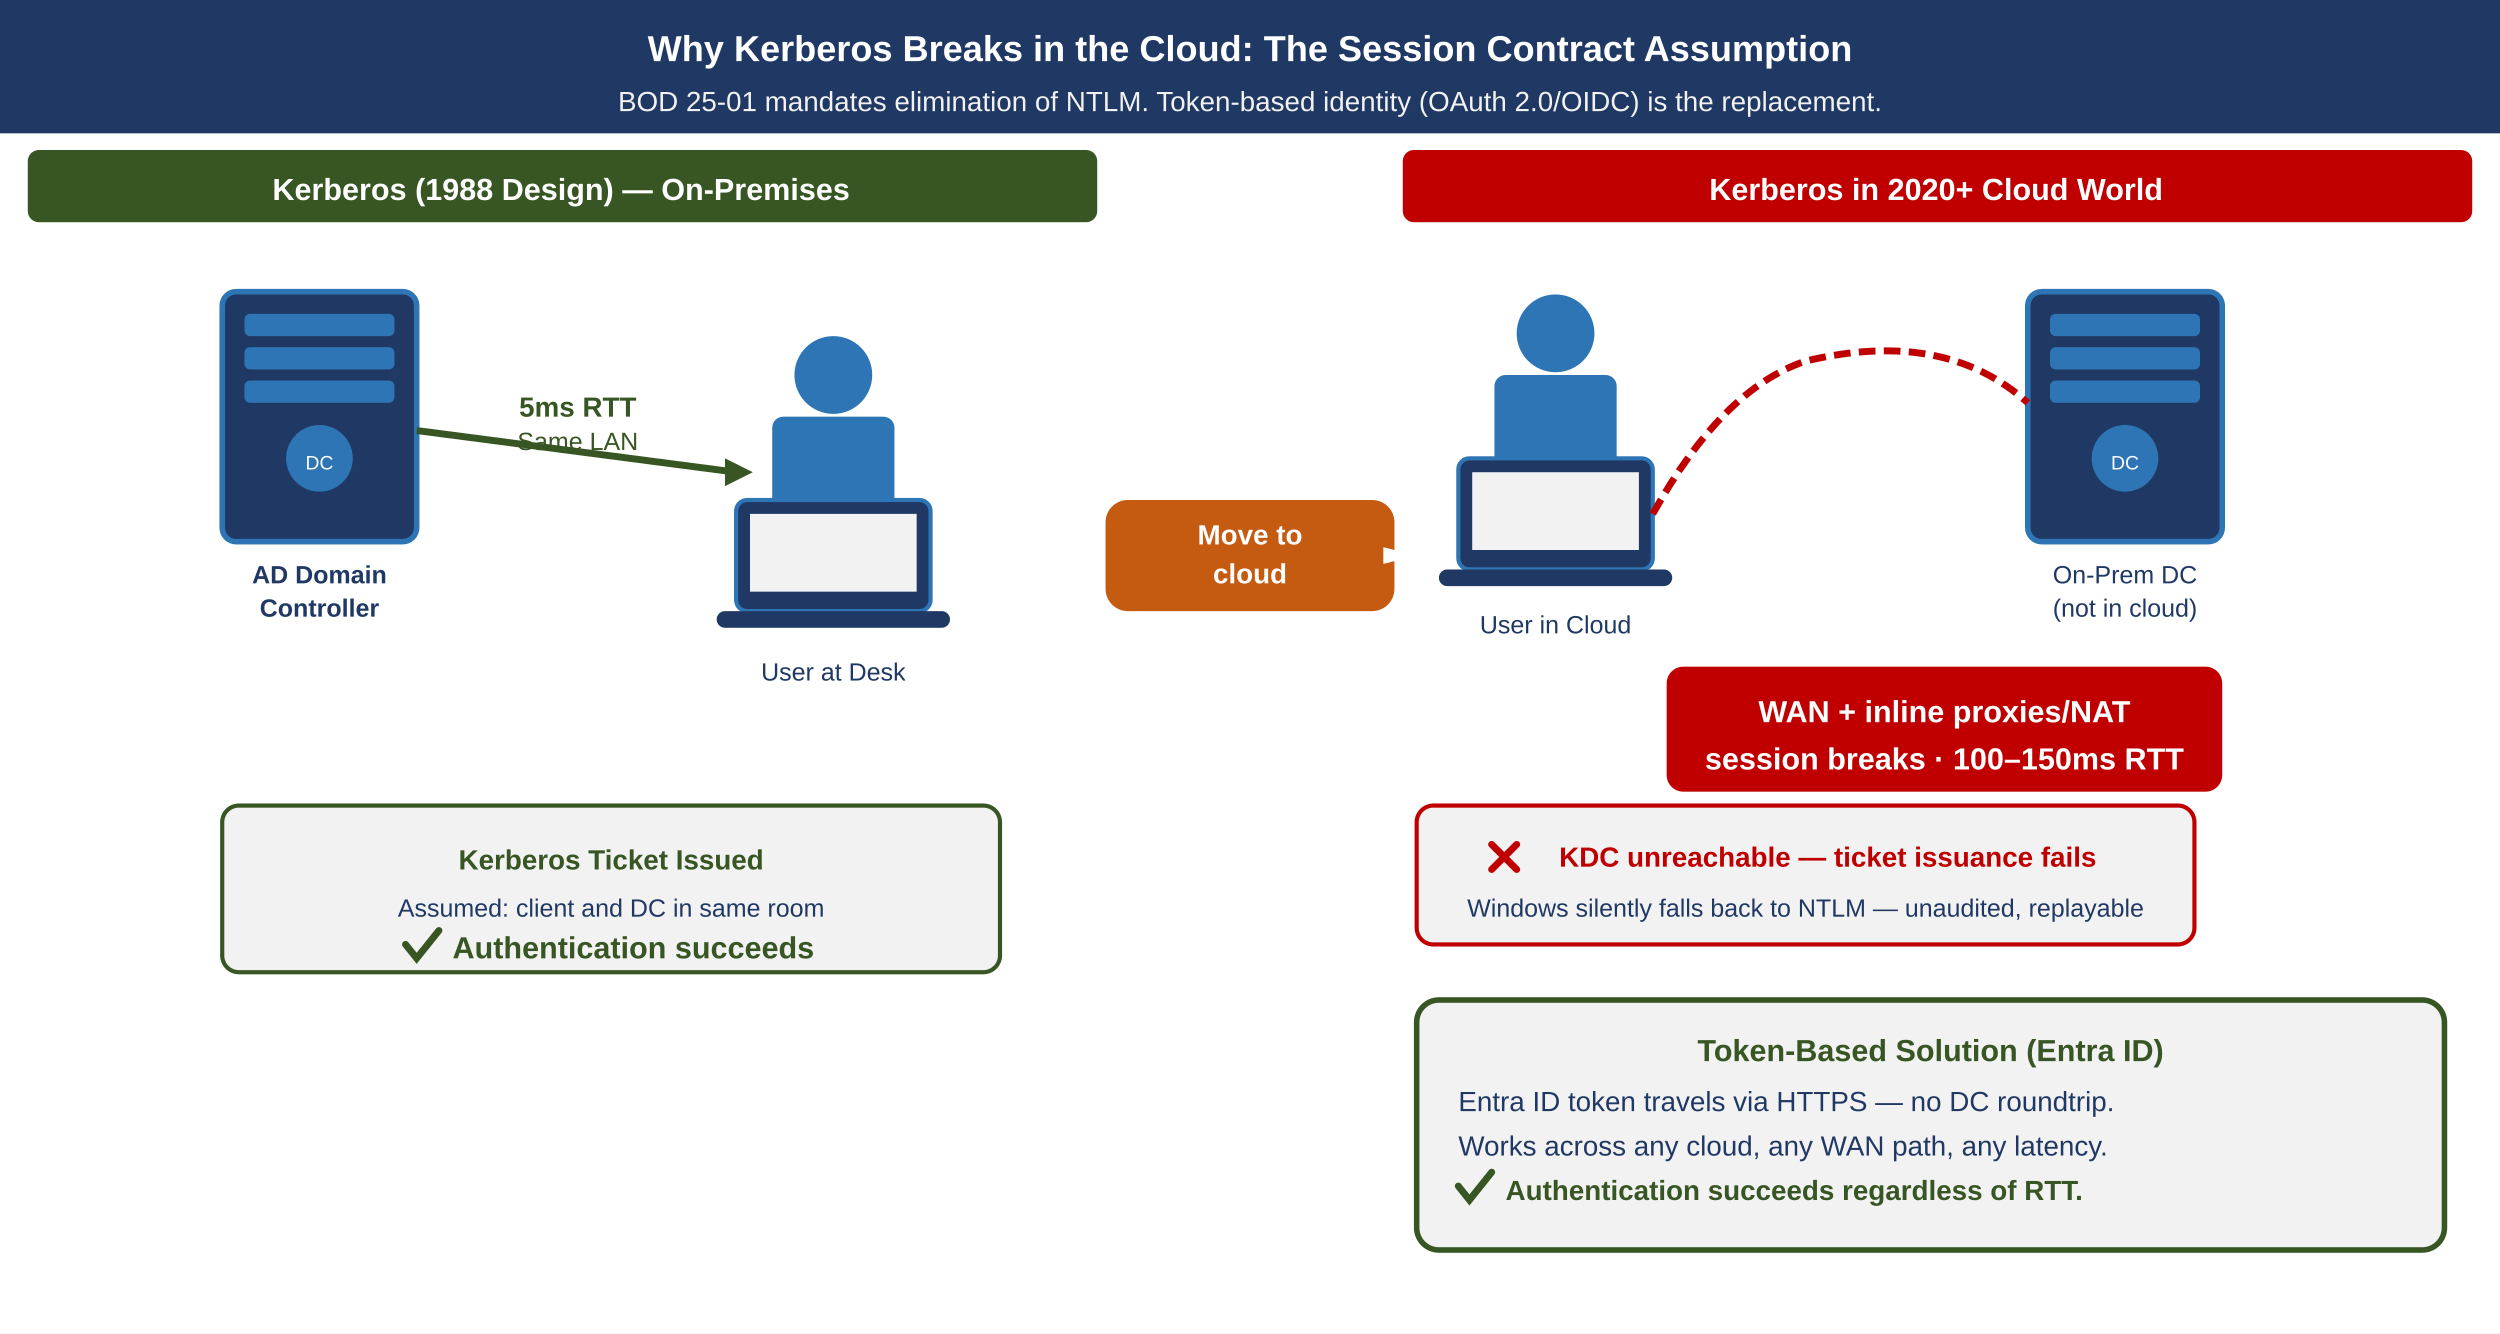
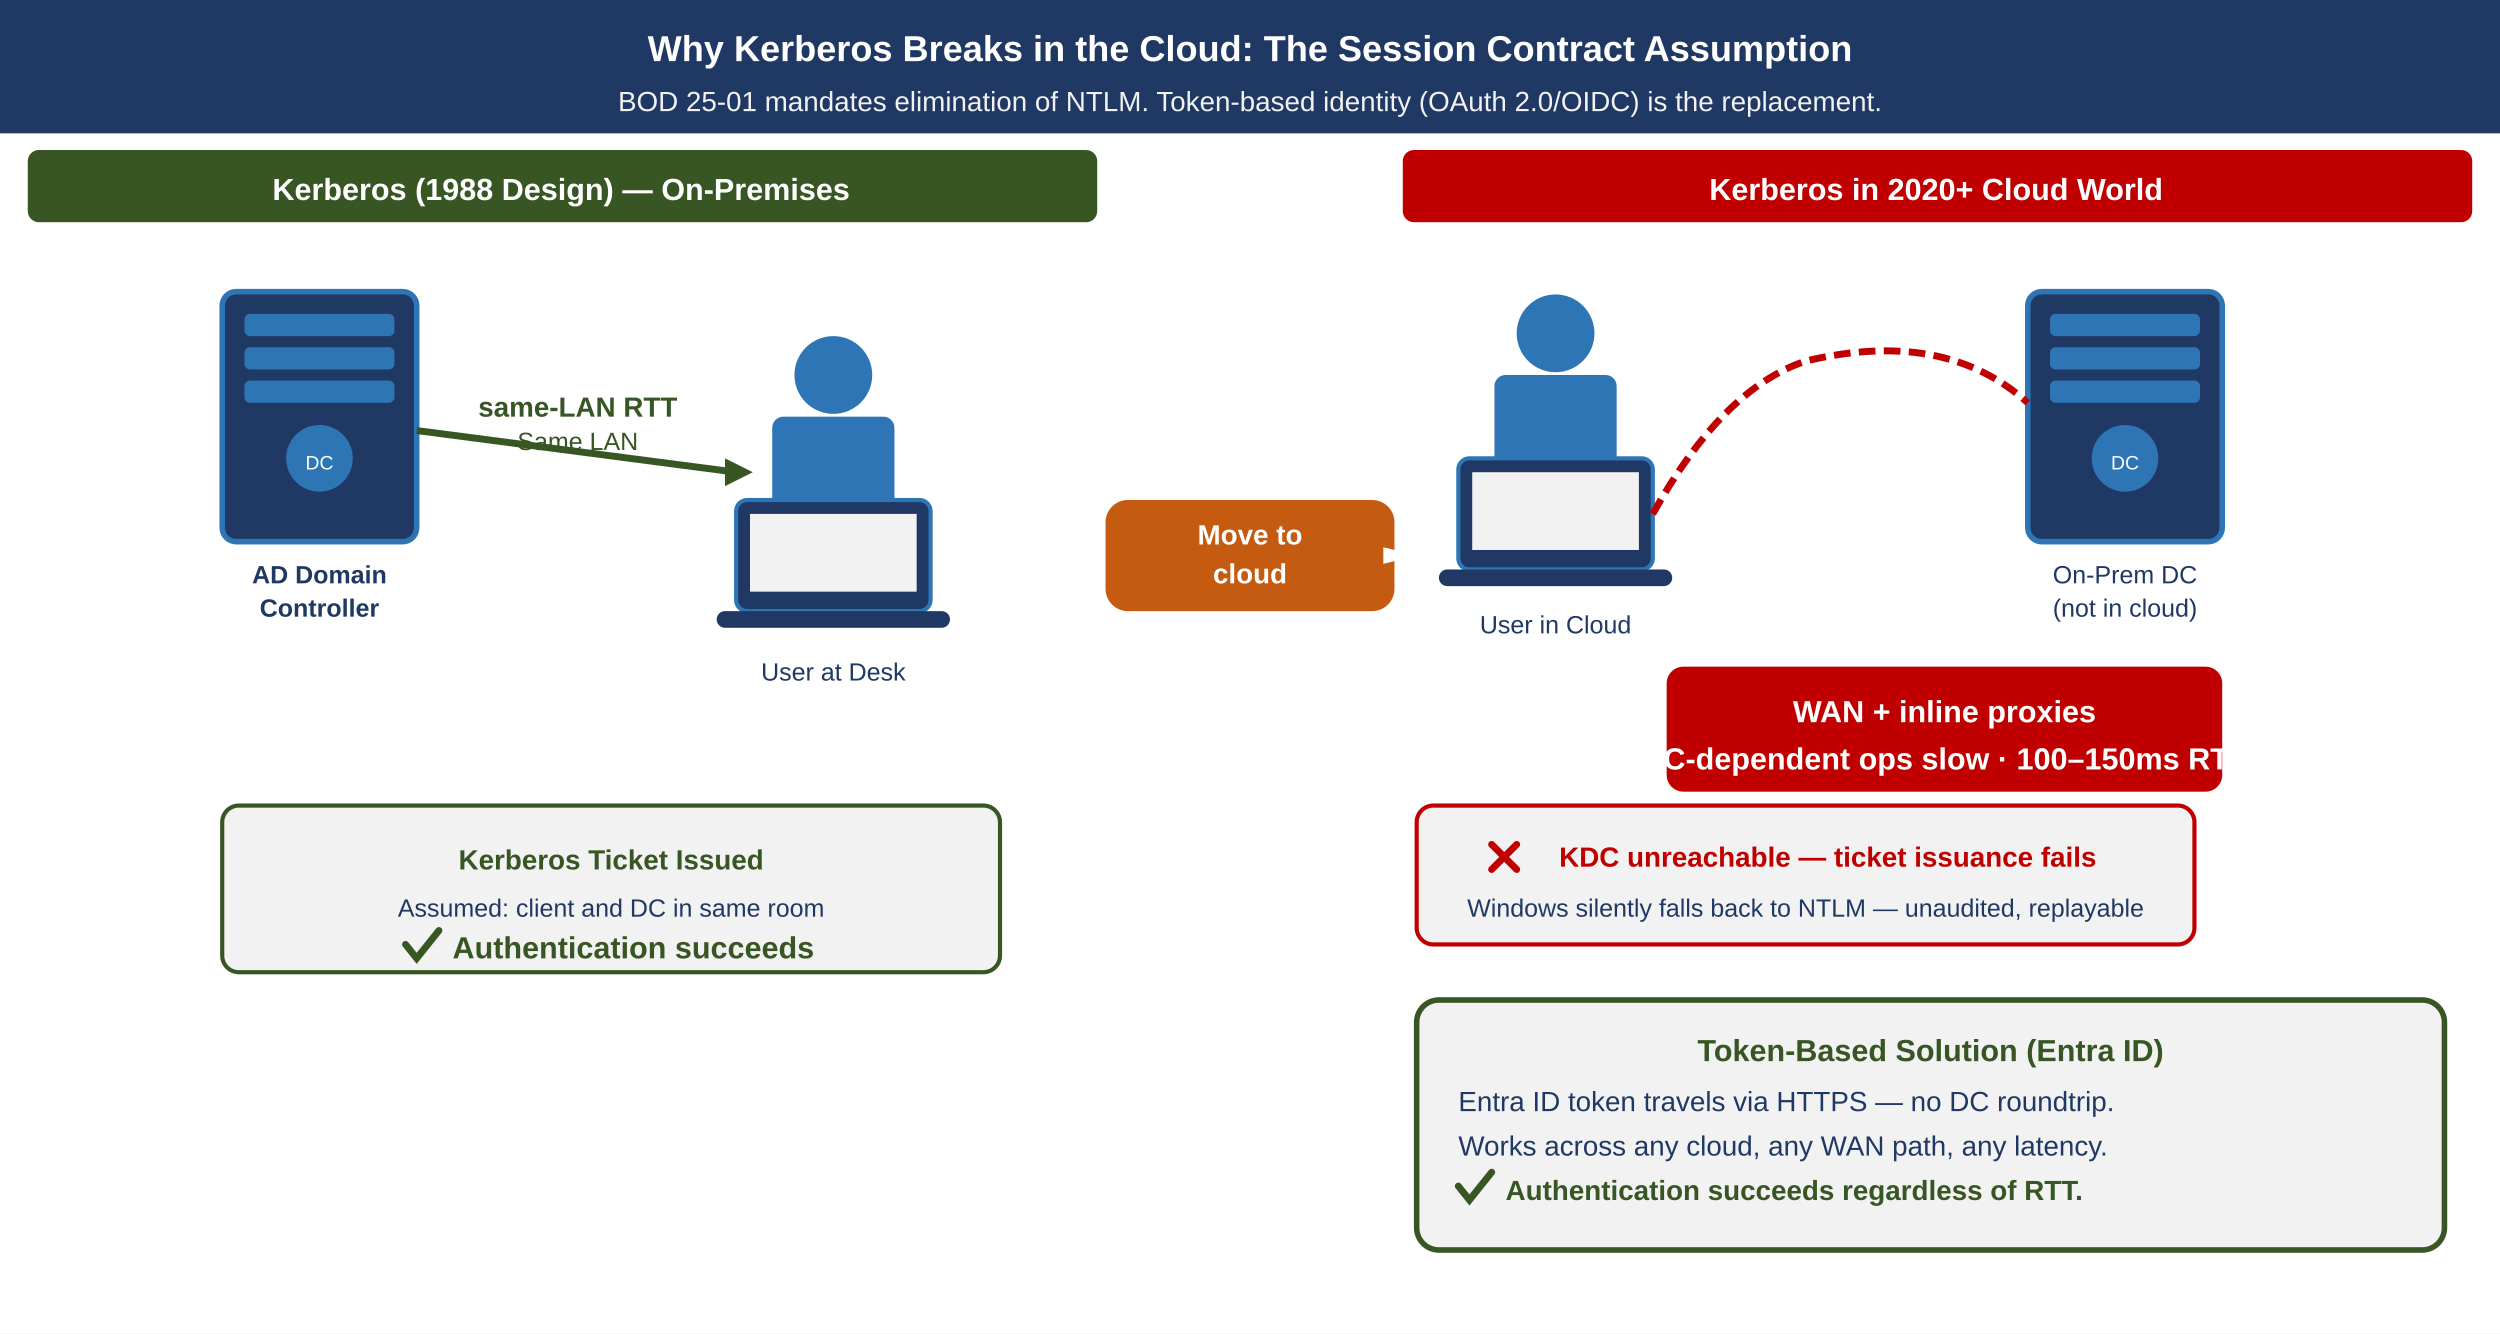
<svg xmlns="http://www.w3.org/2000/svg" width="900" height="480" viewBox="0 0 900 480" style="background:#FFFFFF;font-family:Arial,sans-serif">
  <rect width="900" height="480" fill="#FFFFFF" />
  <rect x="0" y="0" width="900" height="48" fill="#1F3864" />
  <text x="450" y="22" text-anchor="middle" fill="#FFFFFF" font-size="13" font-weight="bold">Why Kerberos Breaks in the Cloud: The Session Contract Assumption</text>
  <text x="450" y="40" text-anchor="middle" fill="#F2F2F2" font-size="10">BOD 25-01 mandates elimination of NTLM. Token-based identity (OAuth 2.0/OIDC) is the replacement.</text>
  <rect x="10" y="54" width="385" height="26" rx="4" fill="#375623" />
  <text x="202" y="72" text-anchor="middle" fill="#FFFFFF" font-size="11" font-weight="bold">Kerberos (1988 Design) — On-Premises</text>
  <rect x="505" y="54" width="385" height="26" rx="4" fill="#C00000" />
  <text x="697" y="72" text-anchor="middle" fill="#FFFFFF" font-size="11" font-weight="bold">Kerberos in 2020+ Cloud World</text>
  <rect x="398" y="180" width="104" height="40" rx="8" fill="#C55A11" />
  <text x="450" y="196" text-anchor="middle" fill="#FFFFFF" font-size="10" font-weight="bold">Move to</text>
  <text x="450" y="210" text-anchor="middle" fill="#FFFFFF" font-size="10" font-weight="bold">cloud</text>
  <polygon points="498,197 510,200 498,203" fill="#FFFFFF" />
  <rect x="80" y="105" width="70" height="90" rx="5" fill="#1F3864" stroke="#2E75B6" stroke-width="2" />
  <rect x="88" y="113" width="54" height="8" rx="2" fill="#2E75B6" />
  <rect x="88" y="125" width="54" height="8" rx="2" fill="#2E75B6" />
  <rect x="88" y="137" width="54" height="8" rx="2" fill="#2E75B6" />
  <circle cx="115" cy="165" r="12" fill="#2E75B6" />
  <text x="115" y="169" text-anchor="middle" fill="#FFFFFF" font-size="7">DC</text>
  <text x="115" y="210" text-anchor="middle" fill="#1F3864" font-size="9" font-weight="bold">AD Domain</text>
  <text x="115" y="222" text-anchor="middle" fill="#1F3864" font-size="9" font-weight="bold">Controller</text>
  <circle cx="300" cy="135" r="14" fill="#2E75B6" />
  <rect x="278" y="150" width="44" height="36" rx="4" fill="#2E75B6" />
  <rect x="265" y="180" width="70" height="40" rx="4" fill="#1F3864" stroke="#2E75B6" stroke-width="1.5" />
  <rect x="270" y="185" width="60" height="28" fill="#F2F2F2" />
  <rect x="258" y="220" width="84" height="6" rx="3" fill="#1F3864" />
  <text x="300" y="245" text-anchor="middle" fill="#1F3864" font-size="9">User at Desk</text>
  <line x1="150" y1="155" x2="265" y2="170" stroke="#375623" stroke-width="2.5" />
  <polygon points="261,165 271,170 261,175" fill="#375623" />
-   <text x="208" y="150" text-anchor="middle" fill="#375623" font-size="10" font-weight="bold">5ms RTT</text>
+   <text x="208" y="150" text-anchor="middle" fill="#375623" font-size="10" font-weight="bold">same-LAN RTT</text>
  <text x="208" y="162" text-anchor="middle" fill="#375623" font-size="9">Same LAN</text>
  <rect x="80" y="290" width="280" height="60" rx="6" fill="#F2F2F2" stroke="#375623" stroke-width="1.5" />
  <text x="220" y="313" text-anchor="middle" fill="#375623" font-size="10" font-weight="bold">Kerberos Ticket Issued</text>
  <text x="220" y="330" text-anchor="middle" fill="#1F3864" font-size="9">Assumed: client and DC in same room</text>
  <path d="M146,340 l4,5 l8,-10" stroke="#375623" stroke-width="2.5" fill="none" stroke-linecap="round" />
  <text x="228" y="345" text-anchor="middle" fill="#375623" font-size="11" font-weight="bold">Authentication succeeds</text>
  <circle cx="560" cy="120" r="14" fill="#2E75B6" />
  <rect x="538" y="135" width="44" height="36" rx="4" fill="#2E75B6" />
  <rect x="525" y="165" width="70" height="40" rx="4" fill="#1F3864" stroke="#2E75B6" stroke-width="1.5" />
  <rect x="530" y="170" width="60" height="28" fill="#F2F2F2" />
  <rect x="518" y="205" width="84" height="6" rx="3" fill="#1F3864" />
  <text x="560" y="228" text-anchor="middle" fill="#1F3864" font-size="9">User in Cloud</text>
  <rect x="730" y="105" width="70" height="90" rx="5" fill="#1F3864" stroke="#2E75B6" stroke-width="2" />
  <rect x="738" y="113" width="54" height="8" rx="2" fill="#2E75B6" />
  <rect x="738" y="125" width="54" height="8" rx="2" fill="#2E75B6" />
  <rect x="738" y="137" width="54" height="8" rx="2" fill="#2E75B6" />
  <circle cx="765" cy="165" r="12" fill="#2E75B6" />
  <text x="765" y="169" text-anchor="middle" fill="#FFFFFF" font-size="7">DC</text>
  <text x="765" y="210" text-anchor="middle" fill="#1F3864" font-size="9">On-Prem DC</text>
  <text x="765" y="222" text-anchor="middle" fill="#1F3864" font-size="9">(not in cloud)</text>
  <path d="M 595 185 Q 620 140 650 130 Q 700 118 730 145" fill="none" stroke="#C00000" stroke-width="2.5" stroke-dasharray="6,3" />
  <rect x="600" y="240" width="200" height="45" rx="6" fill="#C00000" />
-   <text x="700" y="260" text-anchor="middle" fill="#FFFFFF" font-size="11" font-weight="bold">WAN + inline proxies/NAT</text>
-   <text x="700" y="277" text-anchor="middle" fill="#FFFFFF" font-size="11" font-weight="bold">session breaks · 100–150ms RTT</text>
+   <text x="700" y="260" text-anchor="middle" fill="#FFFFFF" font-size="11" font-weight="bold">WAN + inline proxies</text>
+   <text x="700" y="277" text-anchor="middle" fill="#FFFFFF" font-size="11" font-weight="bold">DC-dependent ops slow · 100–150ms RTT</text>
  <rect x="510" y="290" width="280" height="50" rx="6" fill="#F2F2F2" stroke="#C00000" stroke-width="1.5" />
  <path d="M537,304 l9,9 M546,304 l-9,9" stroke="#C00000" stroke-width="2.5" fill="none" stroke-linecap="round" />
  <text x="658" y="312" text-anchor="middle" fill="#C00000" font-size="10" font-weight="bold">KDC unreachable — ticket issuance fails</text>
  <text x="650" y="330" text-anchor="middle" fill="#1F3864" font-size="9">Windows silently falls back to NTLM — unaudited, replayable</text>
  <rect x="510" y="360" width="370" height="90" rx="8" fill="#F2F2F2" stroke="#375623" stroke-width="2" />
  <text x="695" y="382" text-anchor="middle" fill="#375623" font-size="11" font-weight="bold">Token-Based Solution (Entra ID)</text>
  <text x="525" y="400" fill="#1F3864" font-size="10">Entra ID token travels via HTTPS — no DC roundtrip.</text>
  <text x="525" y="416" fill="#1F3864" font-size="10">Works across any cloud, any WAN path, any latency.</text>
  <path d="M525,427 l4,5 l8,-10" stroke="#375623" stroke-width="2.5" fill="none" stroke-linecap="round" />
  <text x="542" y="432" fill="#375623" font-size="10" font-weight="bold">Authentication succeeds regardless of RTT.</text>
</svg>
